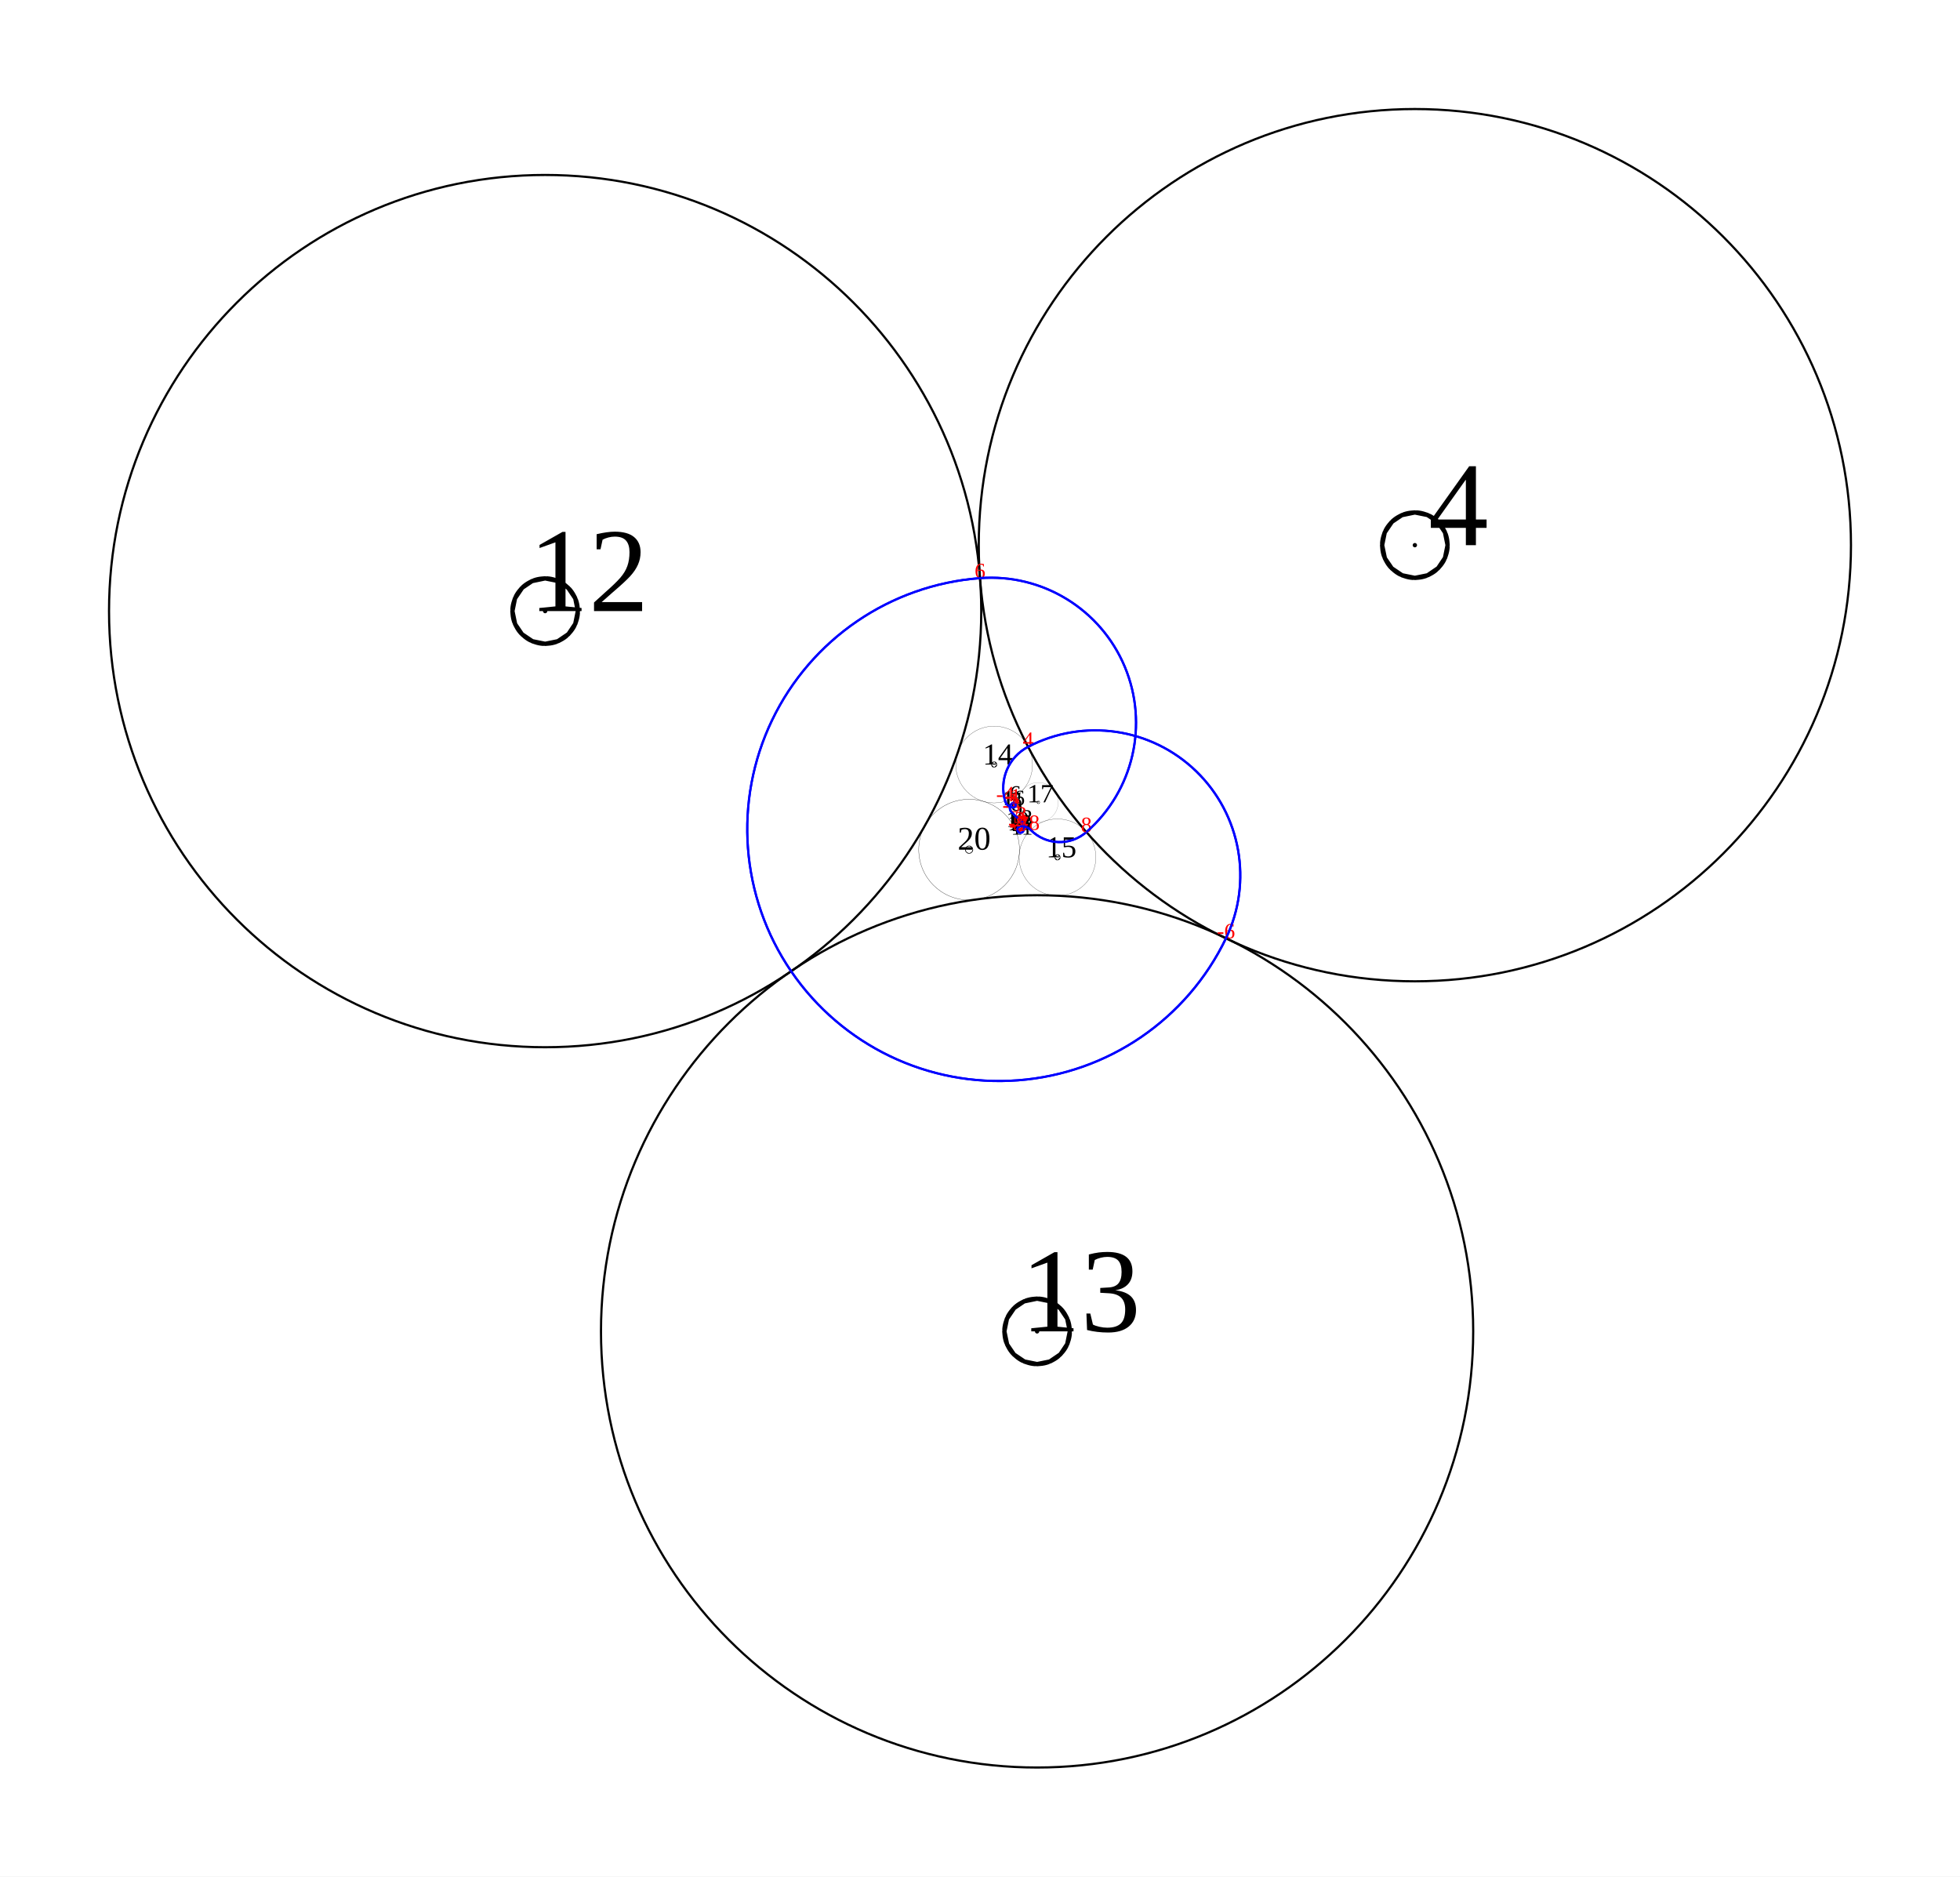
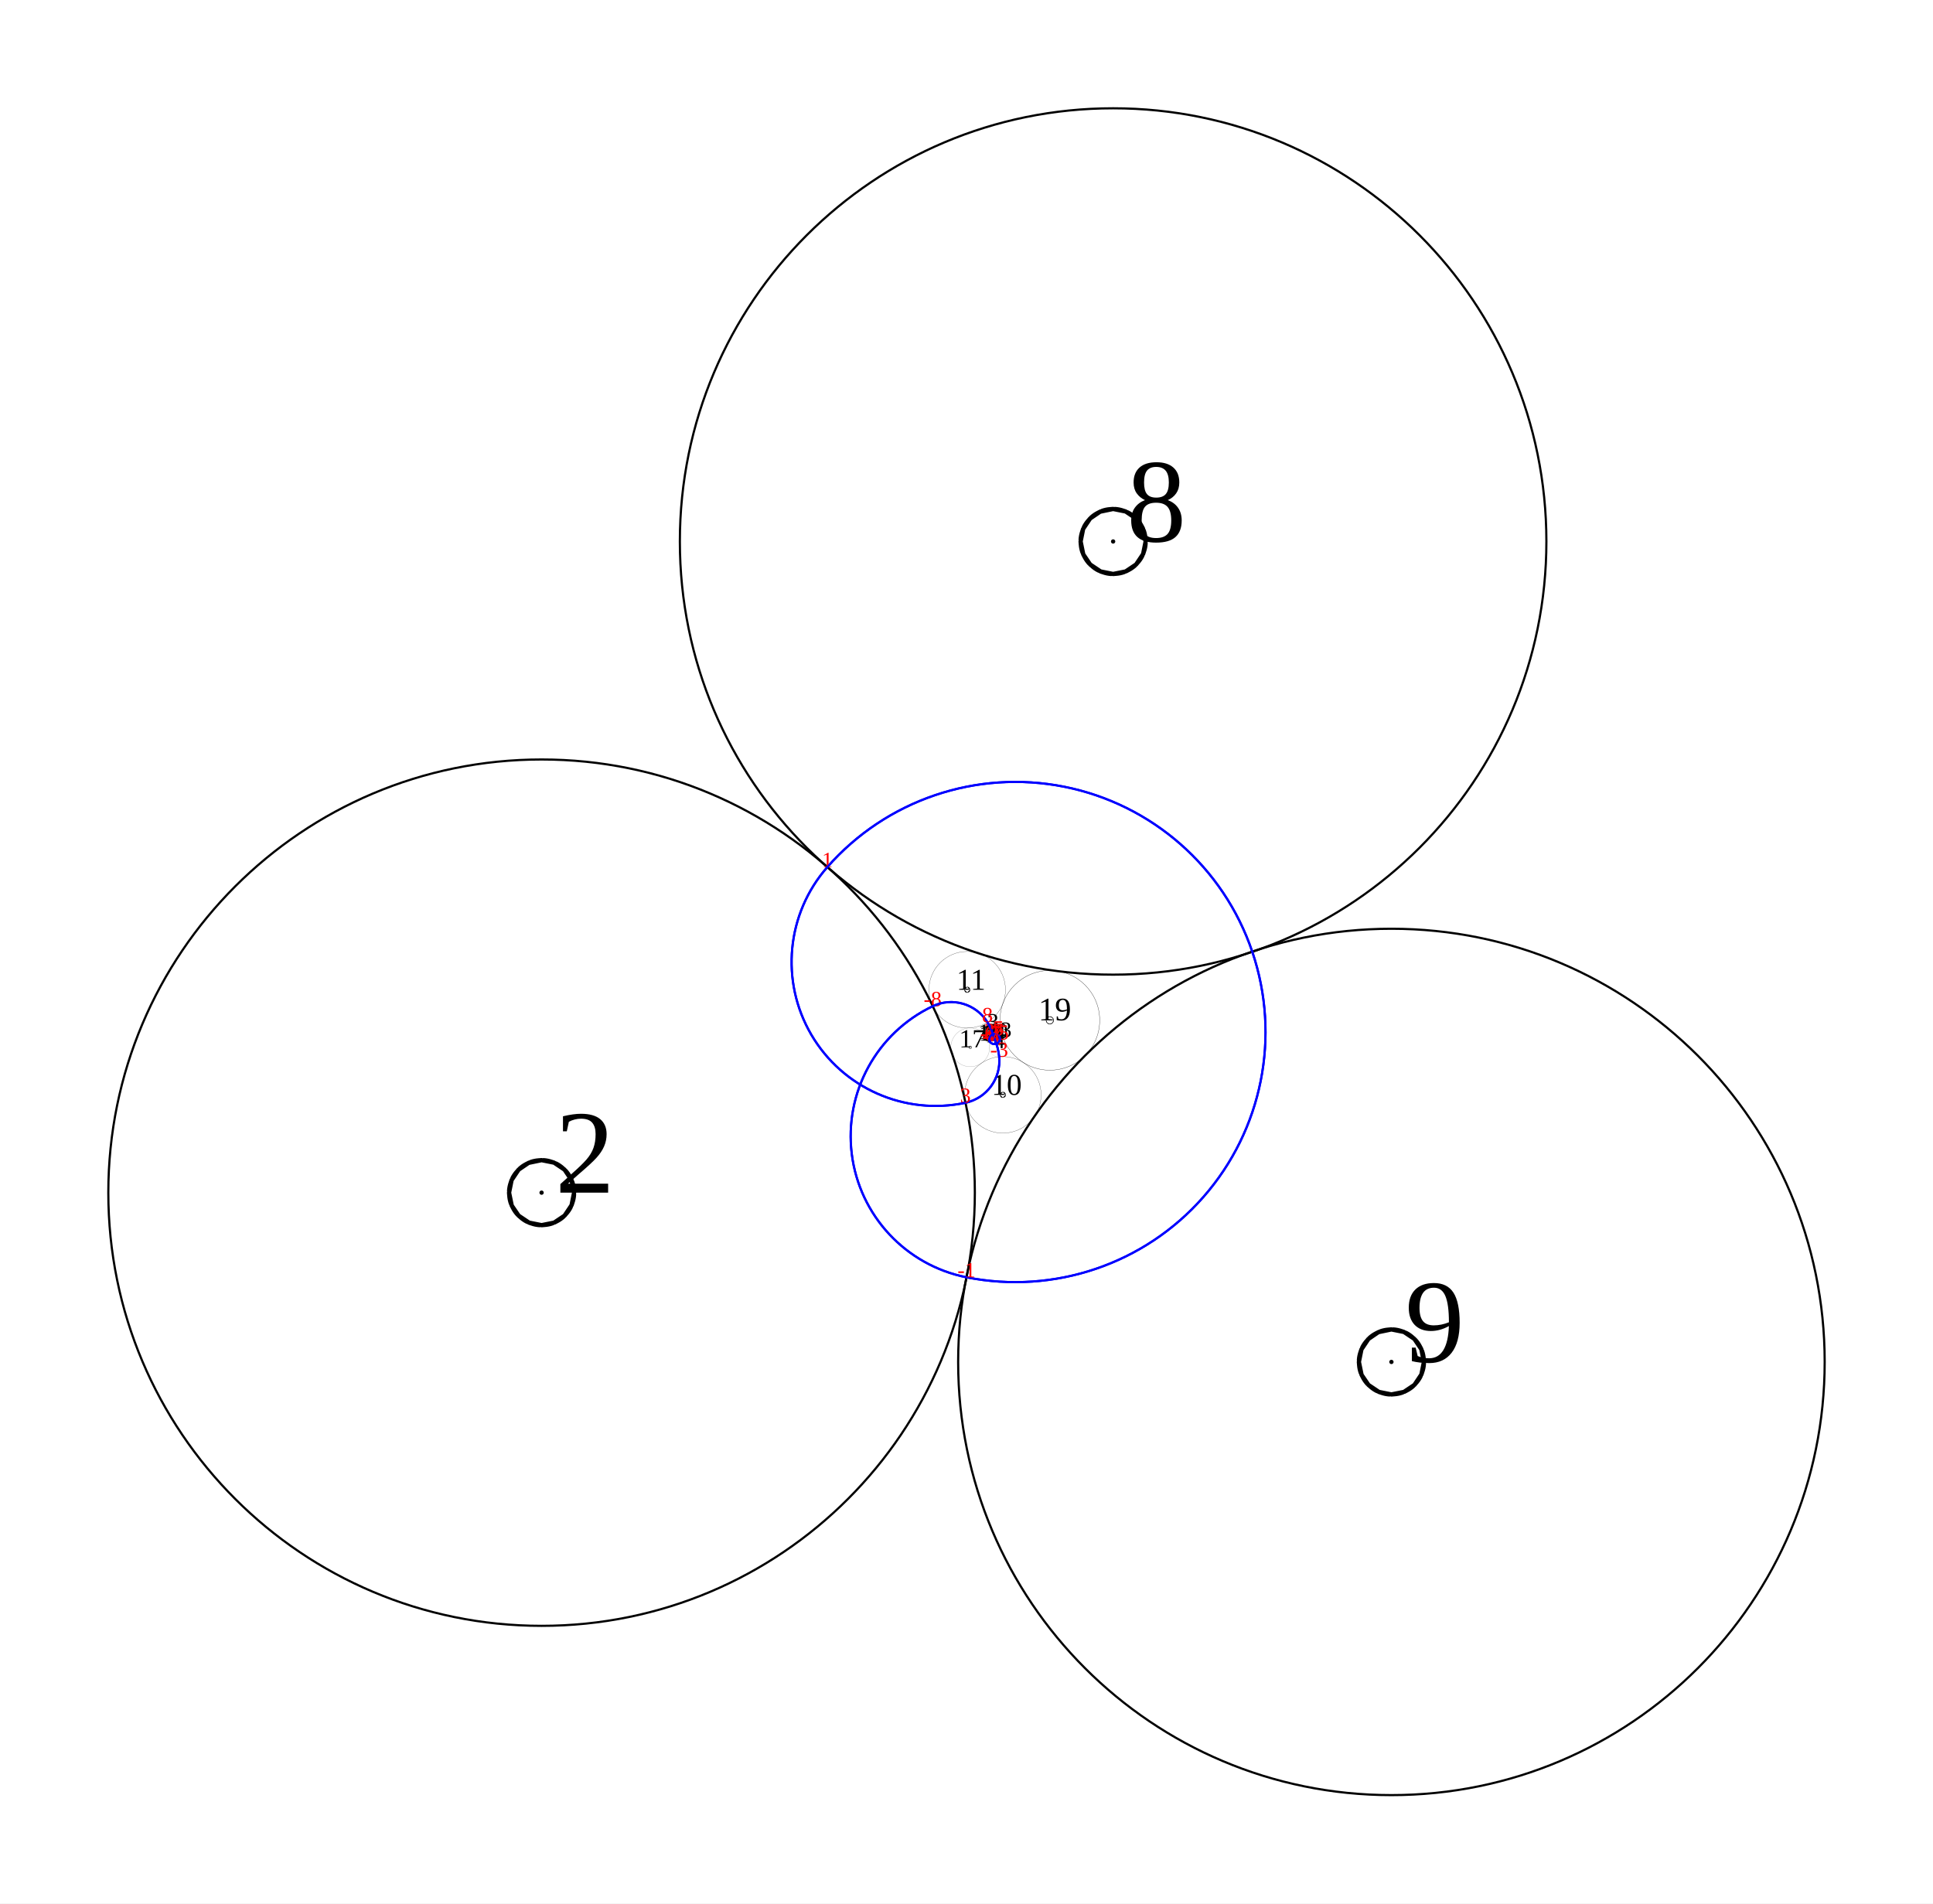
- <svg xmlns="http://www.w3.org/2000/svg" baseProfile="full" height="860.536" version="1.1" viewBox="0,0,898.856,860.536" width="898.856">
+ <svg xmlns="http://www.w3.org/2000/svg" baseProfile="full" height="878.811" version="1.1" viewBox="0,0,892.291,878.811" width="892.291">
  <defs />
-   <rect fill="white" height="860.536" width="898.856" x="0" y="0" />
-   <circle cx="475.611" cy="610.536" fill="none" r="200" stroke="black" stroke-width="1" />
-   <circle cx="475.611" cy="610.536" fill="black" r="1" stroke="black" stroke-width="30" />
-   <text fill="black" font-size="55px" text-anchor="middle" x="495.611" y="610.536">13</text>
-   <circle cx="250.0" cy="280.234" fill="none" r="200" stroke="black" stroke-width="1" />
-   <circle cx="250.0" cy="280.234" fill="black" r="1" stroke="black" stroke-width="30" />
-   <text fill="black" font-size="55px" text-anchor="middle" x="270.0" y="280.234">12</text>
-   <circle cx="648.856" cy="250.0" fill="none" r="200" stroke="black" stroke-width="1" />
-   <circle cx="648.856" cy="250.0" fill="black" r="1" stroke="black" stroke-width="30" />
-   <text fill="black" font-size="55px" text-anchor="middle" x="668.856" y="250.0">4</text>
-   <circle cx="461.835" cy="370.268" fill="none" r="2.947" stroke="black" stroke-width="0.015" />
-   <circle cx="461.835" cy="370.268" fill="black" r="0.015" stroke="black" stroke-width="0.442" />
-   <text fill="black" font-size="10.663px" text-anchor="middle" x="462.13" y="370.268">1</text>
-   <circle cx="466.549" cy="381.115" fill="none" r="0.613" stroke="black" stroke-width="0.003" />
-   <circle cx="466.549" cy="381.115" fill="black" r="0.003" stroke="black" stroke-width="0.092" />
-   <text fill="black" font-size="10.138px" text-anchor="middle" x="466.61" y="381.115">2</text>
-   <circle cx="470.652" cy="378.521" fill="none" r="2.862" stroke="black" stroke-width="0.014" />
-   <circle cx="470.652" cy="378.521" fill="black" r="0.014" stroke="black" stroke-width="0.429" />
-   <text fill="black" font-size="10.644px" text-anchor="middle" x="470.938" y="378.521">3</text>
-   <circle cx="466.078" cy="370.268" fill="none" r="1.295" stroke="black" stroke-width="0.006" />
-   <circle cx="466.078" cy="370.268" fill="black" r="0.006" stroke="black" stroke-width="0.194" />
-   <text fill="black" font-size="10.291px" text-anchor="middle" x="466.207" y="370.268">5</text>
-   <circle cx="465.439" cy="367.358" fill="none" r="1.684" stroke="black" stroke-width="0.008" />
-   <circle cx="465.439" cy="367.358" fill="black" r="0.008" stroke="black" stroke-width="0.253" />
-   <text fill="black" font-size="10.379px" text-anchor="middle" x="465.607" y="367.358">6</text>
-   <circle cx="467.159" cy="380.565" fill="none" r="0.209" stroke="black" stroke-width="0.001" />
-   <circle cx="467.159" cy="380.565" fill="black" r="0.001" stroke="black" stroke-width="0.031" />
-   <text fill="black" font-size="10.047px" text-anchor="middle" x="467.18" y="380.565">7</text>
-   <circle cx="467.36" cy="380.94" fill="none" r="0.217" stroke="black" stroke-width="0.001" />
-   <circle cx="467.36" cy="380.94" fill="black" r="0.001" stroke="black" stroke-width="0.033" />
-   <text fill="black" font-size="10.049px" text-anchor="middle" x="467.382" y="380.94">8</text>
-   <circle cx="466.008" cy="374.709" fill="none" r="3.146" stroke="black" stroke-width="0.016" />
-   <circle cx="466.008" cy="374.709" fill="black" r="0.016" stroke="black" stroke-width="0.472" />
-   <text fill="black" font-size="10.708px" text-anchor="middle" x="466.323" y="374.709">9</text>
-   <circle cx="466.501" cy="379.165" fill="none" r="1.338" stroke="black" stroke-width="0.007" />
-   <circle cx="466.501" cy="379.165" fill="black" r="0.007" stroke="black" stroke-width="0.201" />
-   <text fill="black" font-size="10.301px" text-anchor="middle" x="466.635" y="379.165">10</text>
-   <circle cx="468.459" cy="382.754" fill="none" r="1.905" stroke="black" stroke-width="0.01" />
-   <circle cx="468.459" cy="382.754" fill="black" r="0.01" stroke="black" stroke-width="0.286" />
-   <text fill="black" font-size="10.429px" text-anchor="middle" x="468.65" y="382.754">11</text>
-   <circle cx="455.907" cy="350.597" fill="none" r="17.598" stroke="black" stroke-width="0.088" />
-   <circle cx="455.907" cy="350.597" fill="black" r="0.088" stroke="black" stroke-width="2.64" />
-   <text fill="black" font-size="13.959px" text-anchor="middle" x="457.667" y="350.597">14</text>
-   <circle cx="484.966" cy="393.14" fill="none" r="17.598" stroke="black" stroke-width="0.088" />
-   <circle cx="484.966" cy="393.14" fill="black" r="0.088" stroke="black" stroke-width="2.64" />
-   <text fill="black" font-size="13.959px" text-anchor="middle" x="486.726" y="393.14">15</text>
-   <circle cx="464.89" cy="369.239" fill="none" r="0.276" stroke="black" stroke-width="0.001" />
-   <circle cx="464.89" cy="369.239" fill="black" r="0.001" stroke="black" stroke-width="0.041" />
-   <text fill="black" font-size="10.062px" text-anchor="middle" x="464.918" y="369.239">16</text>
-   <circle cx="476.198" cy="367.933" fill="none" r="9.091" stroke="black" stroke-width="0.045" />
-   <circle cx="476.198" cy="367.933" fill="black" r="0.045" stroke="black" stroke-width="1.364" />
-   <text fill="black" font-size="12.045px" text-anchor="middle" x="477.107" y="367.933">17</text>
-   <circle cx="467.862" cy="380.415" fill="none" r="0.51" stroke="black" stroke-width="0.003" />
-   <circle cx="467.862" cy="380.415" fill="black" r="0.003" stroke="black" stroke-width="0.076" />
-   <text fill="black" font-size="10.115px" text-anchor="middle" x="467.913" y="380.415">18</text>
-   <circle cx="467.132" cy="380.815" fill="none" r="0.043" stroke="black" stroke-width="0" />
-   <circle cx="467.132" cy="380.815" fill="black" r="0" stroke="black" stroke-width="0.006" />
-   <text fill="black" font-size="10.01px" text-anchor="middle" x="467.136" y="380.815">19</text>
-   <circle cx="444.427" cy="389.634" fill="none" r="23.093" stroke="black" stroke-width="0.115" />
-   <circle cx="444.427" cy="389.634" fill="black" r="0.115" stroke="black" stroke-width="3.464" />
-   <text fill="black" font-size="15.196px" text-anchor="middle" x="446.737" y="389.634">20</text>
-   <path d="M 465.8,369.003 A 1.042 1.042 0 0,1 464.783 370.268" fill="none" stroke="blue" stroke-width="1" />
-   <text fill="red" font-size="10px" text-anchor="middle" x="464.783" y="370.268">1</text>
-   <path d="M 464.783,370.268 A 3.966 3.966 0 0,1 460.985 367.446" fill="none" stroke="blue" stroke-width="1" />
-   <path d="M 460.985,367.446 A 21.259 21.259 0 0,1 471.512 342.461" fill="none" stroke="blue" stroke-width="1" />
-   <text fill="red" font-size="10px" text-anchor="middle" x="471.512" y="342.461">4</text>
-   <path d="M 471.512,342.461 A 66.529 66.529 0 0,1 562.234 430.268" fill="none" stroke="blue" stroke-width="1" />
-   <path d="M 562.234,430.268 A 115.47 115.47 0 0,1 362.806 445.385" fill="none" stroke="blue" stroke-width="1" />
-   <path d="M 362.806,445.385 A 115.47 115.47 0 0,1 449.428 265.117" fill="none" stroke="blue" stroke-width="1" />
-   <text fill="red" font-size="10px" text-anchor="middle" x="449.428" y="265.117">6</text>
-   <path d="M 449.428,265.117 A 66.529 66.529 0 0,1 498.221 381.564" fill="none" stroke="blue" stroke-width="1" />
-   <path d="M 498.221,381.564 A 18.63 18.63 0 0,1 472.654 380.567" fill="none" stroke="blue" stroke-width="1" />
-   <text fill="red" font-size="10px" text-anchor="middle" x="472.654" y="380.567">-8</text>
-   <path d="M 472.654,380.567 A 5.567 5.567 0 0,0 467.823 378.96" fill="none" stroke="blue" stroke-width="1" />
-   <path d="M 467.823,378.96 A 1.523 1.523 0 0,0 466.534 380.503" fill="none" stroke="blue" stroke-width="1" />
-   <text fill="red" font-size="10px" text-anchor="middle" x="466.534" y="380.503">-2</text>
-   <path d="M 466.534,380.503 A 0.507 0.507 0 0,0 467.148 380.986" fill="none" stroke="blue" stroke-width="1" />
-   <path d="M 467.148,380.986 A 0.163 0.163 0 0,0 467.258 380.749" fill="none" stroke="blue" stroke-width="1" />
-   <path d="M 467.258,380.749 A 0.163 0.163 0 0,0 467.004 380.705" fill="none" stroke="blue" stroke-width="1" />
-   <text fill="red" font-size="10px" text-anchor="middle" x="467.004" y="380.705">5</text>
-   <path d="M 467.004,380.705 A 0.539 0.539 0 0,0 467.014 381.514" fill="none" stroke="blue" stroke-width="1" />
-   <path d="M 467.014,381.514 A 1.508 1.508 0 0,0 469.335 381.063" fill="none" stroke="blue" stroke-width="1" />
-   <text fill="red" font-size="10px" text-anchor="middle" x="469.335" y="381.063">7</text>
-   <path d="M 469.335,381.063 A 3.535 3.535 0 0,0 468.44 376.705" fill="none" stroke="blue" stroke-width="1" />
-   <path d="M 468.44,376.705 A 48.683 48.683 0 0,1 463.854 372.416" fill="none" stroke="blue" stroke-width="1" />
-   <text fill="red" font-size="10px" text-anchor="middle" x="463.854" y="372.416">-3</text>
-   <path d="M 463.854,372.416 A 2.734 2.734 0 0,1 464.128 368.416" fill="none" stroke="blue" stroke-width="1" />
-   <path d="M 464.128,368.416 A 1.042 1.042 0 0,1 465.8 369.003" fill="none" stroke="blue" stroke-width="1" />
-   <text fill="red" font-size="10px" text-anchor="middle" x="460.985" y="367.446">-4</text>
-   <path d="M 460.985,367.446 A 3.966 3.966 0 0,0 464.783 370.268" fill="none" stroke="blue" stroke-width="1" />
-   <path d="M 464.783,370.268 A 1.042 1.042 0 0,0 465.8 369.003" fill="none" stroke="blue" stroke-width="1" />
-   <path d="M 465.8,369.003 A 1.042 1.042 0 0,0 464.128 368.416" fill="none" stroke="blue" stroke-width="1" />
-   <text fill="red" font-size="10px" text-anchor="middle" x="464.128" y="368.416">-1</text>
-   <path d="M 464.128,368.416 A 2.734 2.734 0 0,0 463.854 372.416" fill="none" stroke="blue" stroke-width="1" />
-   <path d="M 463.854,372.416 A 48.683 48.683 0 0,0 468.44 376.705" fill="none" stroke="blue" stroke-width="1" />
-   <text fill="red" font-size="10px" text-anchor="middle" x="468.44" y="376.705">3</text>
-   <path d="M 468.44,376.705 A 3.535 3.535 0 0,1 469.335 381.063" fill="none" stroke="blue" stroke-width="1" />
-   <path d="M 469.335,381.063 A 1.508 1.508 0 0,1 467.014 381.514" fill="none" stroke="blue" stroke-width="1" />
-   <text fill="red" font-size="10px" text-anchor="middle" x="467.014" y="381.514">-7</text>
-   <path d="M 467.014,381.514 A 0.539 0.539 0 0,1 467.004 380.705" fill="none" stroke="blue" stroke-width="1" />
-   <path d="M 467.004,380.705 A 0.163 0.163 0 0,1 467.258 380.749" fill="none" stroke="blue" stroke-width="1" />
-   <path d="M 467.258,380.749 A 0.163 0.163 0 0,1 467.148 380.986" fill="none" stroke="blue" stroke-width="1" />
-   <text fill="red" font-size="10px" text-anchor="middle" x="467.148" y="380.986">-5</text>
-   <path d="M 467.148,380.986 A 0.507 0.507 0 0,1 466.534 380.503" fill="none" stroke="blue" stroke-width="1" />
-   <path d="M 466.534,380.503 A 1.523 1.523 0 0,1 467.823 378.96" fill="none" stroke="blue" stroke-width="1" />
-   <text fill="red" font-size="10px" text-anchor="middle" x="467.823" y="378.96">2</text>
-   <path d="M 467.823,378.96 A 5.567 5.567 0 0,1 472.654 380.567" fill="none" stroke="blue" stroke-width="1" />
-   <path d="M 472.654,380.567 A 18.63 18.63 0 0,0 498.221 381.564" fill="none" stroke="blue" stroke-width="1" />
-   <text fill="red" font-size="10px" text-anchor="middle" x="498.221" y="381.564">8</text>
-   <path d="M 498.221,381.564 A 66.529 66.529 0 0,0 449.428 265.117" fill="none" stroke="blue" stroke-width="1" />
-   <path d="M 449.428,265.117 A 115.47 115.47 0 0,0 362.806 445.385" fill="none" stroke="blue" stroke-width="1" />
-   <path d="M 362.806,445.385 A 115.47 115.47 0 0,0 562.234 430.268" fill="none" stroke="blue" stroke-width="1" />
-   <text fill="red" font-size="10px" text-anchor="middle" x="562.234" y="430.268">-6</text>
-   <path d="M 562.234,430.268 A 66.529 66.529 0 0,0 471.512 342.461" fill="none" stroke="blue" stroke-width="1" />
-   <path d="M 471.512,342.461 A 21.259 21.259 0 0,0 460.985 367.446" fill="none" stroke="blue" stroke-width="1" />
+   <rect fill="white" height="878.811" width="892.291" x="0" y="0" />
+   <circle cx="513.829" cy="250.0" fill="none" r="200" stroke="black" stroke-width="1" />
+   <circle cx="513.829" cy="250.0" fill="black" r="1" stroke="black" stroke-width="30" />
+   <text fill="black" font-size="55px" text-anchor="middle" x="533.829" y="250.0">8</text>
+   <circle cx="642.291" cy="628.811" fill="none" r="200" stroke="black" stroke-width="1" />
+   <circle cx="642.291" cy="628.811" fill="black" r="1" stroke="black" stroke-width="30" />
+   <text fill="black" font-size="55px" text-anchor="middle" x="662.291" y="628.811">9</text>
+   <circle cx="250.0" cy="550.656" fill="none" r="200" stroke="black" stroke-width="1" />
+   <circle cx="250.0" cy="550.656" fill="black" r="1" stroke="black" stroke-width="30" />
+   <text fill="black" font-size="55px" text-anchor="middle" x="270.0" y="550.656">2</text>
+   <circle cx="456.626" cy="480.586" fill="none" r="0.286" stroke="black" stroke-width="0.001" />
+   <circle cx="456.626" cy="480.586" fill="black" r="0.001" stroke="black" stroke-width="0.043" />
+   <text fill="black" font-size="10.064px" text-anchor="middle" x="456.655" y="480.586">1</text>
+   <circle cx="457.935" cy="475.373" fill="none" r="4.012" stroke="black" stroke-width="0.02" />
+   <circle cx="457.935" cy="475.373" fill="black" r="0.02" stroke="black" stroke-width="0.602" />
+   <text fill="black" font-size="10.903px" text-anchor="middle" x="458.336" y="475.373">3</text>
+   <circle cx="460.836" cy="483.927" fill="none" r="4.012" stroke="black" stroke-width="0.02" />
+   <circle cx="460.836" cy="483.927" fill="black" r="0.02" stroke="black" stroke-width="0.602" />
+   <text fill="black" font-size="10.903px" text-anchor="middle" x="461.237" y="483.927">4</text>
+   <circle cx="457.047" cy="480.586" fill="none" r="0.135" stroke="black" stroke-width="0.001" />
+   <circle cx="457.047" cy="480.586" fill="black" r="0.001" stroke="black" stroke-width="0.02" />
+   <text fill="black" font-size="10.03px" text-anchor="middle" x="457.061" y="480.586">5</text>
+   <circle cx="456.96" cy="480.33" fill="none" r="0.135" stroke="black" stroke-width="0.001" />
+   <circle cx="456.96" cy="480.33" fill="black" r="0.001" stroke="black" stroke-width="0.02" />
+   <text fill="black" font-size="10.03px" text-anchor="middle" x="456.974" y="480.33">6</text>
+   <circle cx="457.112" cy="481.277" fill="none" r="0.559" stroke="black" stroke-width="0.003" />
+   <circle cx="457.112" cy="481.277" fill="black" r="0.003" stroke="black" stroke-width="0.084" />
+   <text fill="black" font-size="10.126px" text-anchor="middle" x="457.168" y="481.277">7</text>
+   <circle cx="462.927" cy="505.501" fill="none" r="17.662" stroke="black" stroke-width="0.088" />
+   <circle cx="462.927" cy="505.501" fill="black" r="0.088" stroke="black" stroke-width="2.649" />
+   <text fill="black" font-size="13.974px" text-anchor="middle" x="464.693" y="505.501">10</text>
+   <circle cx="446.472" cy="456.978" fill="none" r="17.662" stroke="black" stroke-width="0.088" />
+   <circle cx="446.472" cy="456.978" fill="black" r="0.088" stroke="black" stroke-width="2.649" />
+   <text fill="black" font-size="13.974px" text-anchor="middle" x="448.238" y="456.978">11</text>
+   <circle cx="456.591" cy="479.742" fill="none" r="0.559" stroke="black" stroke-width="0.003" />
+   <circle cx="456.591" cy="479.742" fill="black" r="0.003" stroke="black" stroke-width="0.084" />
+   <text fill="black" font-size="10.126px" text-anchor="middle" x="456.647" y="479.742">12</text>
+   <circle cx="461.742" cy="478.851" fill="none" r="1.144" stroke="black" stroke-width="0.006" />
+   <circle cx="461.742" cy="478.851" fill="black" r="0.006" stroke="black" stroke-width="0.172" />
+   <text fill="black" font-size="10.257px" text-anchor="middle" x="461.856" y="478.851">13</text>
+   <circle cx="459.091" cy="479.75" fill="none" r="0.515" stroke="black" stroke-width="0.003" />
+   <circle cx="459.091" cy="479.75" fill="black" r="0.003" stroke="black" stroke-width="0.077" />
+   <text fill="black" font-size="10.116px" text-anchor="middle" x="459.143" y="479.75">14</text>
+   <circle cx="456.921" cy="480.486" fill="none" r="0.026" stroke="black" stroke-width="0" />
+   <circle cx="456.921" cy="480.486" fill="black" r="0" stroke="black" stroke-width="0.004" />
+   <text fill="black" font-size="10.006px" text-anchor="middle" x="456.924" y="480.486">15</text>
+   <circle cx="457.863" cy="480.166" fill="none" r="0.782" stroke="black" stroke-width="0.004" />
+   <circle cx="457.863" cy="480.166" fill="black" r="0.004" stroke="black" stroke-width="0.117" />
+   <text fill="black" font-size="10.176px" text-anchor="middle" x="457.941" y="480.166">16</text>
+   <circle cx="447.88" cy="483.552" fill="none" r="8.949" stroke="black" stroke-width="0.045" />
+   <circle cx="447.88" cy="483.552" fill="black" r="0.045" stroke="black" stroke-width="1.342" />
+   <text fill="black" font-size="12.014px" text-anchor="middle" x="448.775" y="483.552">17</text>
+   <circle cx="484.62" cy="471.093" fill="none" r="23.014" stroke="black" stroke-width="0.115" />
+   <circle cx="484.62" cy="471.093" fill="black" r="0.115" stroke="black" stroke-width="3.452" />
+   <text fill="black" font-size="15.178px" text-anchor="middle" x="486.921" y="471.093">19</text>
+   <circle cx="460.118" cy="479.401" fill="none" r="0.57" stroke="black" stroke-width="0.003" />
+   <circle cx="460.118" cy="479.401" fill="black" r="0.003" stroke="black" stroke-width="0.086" />
+   <text fill="black" font-size="10.128px" text-anchor="middle" x="460.175" y="479.401">20</text>
+   <path d="M 457.004,480.458 A 0.097 0.097 0 0,1 456.912 480.586" fill="none" stroke="blue" stroke-width="1" />
+   <text fill="red" font-size="10px" text-anchor="middle" x="456.912" y="480.586">6</text>
+   <path d="M 456.912,480.586 A 0.298 0.298 0 0,1 456.614 480.3" fill="none" stroke="blue" stroke-width="1" />
+   <path d="M 456.614,480.3 A 3.26 3.26 0 0,1 456.756 479.208" fill="none" stroke="blue" stroke-width="1" />
+   <text fill="red" font-size="10px" text-anchor="middle" x="456.756" y="479.208">2</text>
+   <path d="M 456.756,479.208 A 2.54 2.54 0 0,1 460.897 478.079" fill="none" stroke="blue" stroke-width="1" />
+   <path d="M 460.897,478.079 A 2.077 2.077 0 0,1 461.541 479.977" fill="none" stroke="blue" stroke-width="1" />
+   <text fill="red" font-size="10px" text-anchor="middle" x="461.541" y="479.977">-5</text>
+   <path d="M 461.541,479.977 A 2.54 2.54 0 0,1 457.567 481.601" fill="none" stroke="blue" stroke-width="1" />
+   <path d="M 457.567,481.601 A 3.26 3.26 0 0,1 456.791 480.82" fill="none" stroke="blue" stroke-width="1" />
+   <text fill="red" font-size="10px" text-anchor="middle" x="456.791" y="480.82">4</text>
+   <path d="M 456.791,480.82 A 0.298 0.298 0 0,1 456.853 480.412" fill="none" stroke="blue" stroke-width="1" />
+   <path d="M 456.853,480.412 A 0.097 0.097 0 0,1 457.004 480.458" fill="none" stroke="blue" stroke-width="1" />
+   <text fill="red" font-size="10px" text-anchor="middle" x="456.614" y="480.3">-2</text>
+   <path d="M 456.614,480.3 A 0.298 0.298 0 0,0 456.912 480.586" fill="none" stroke="blue" stroke-width="1" />
+   <path d="M 456.912,480.586 A 0.097 0.097 0 0,0 457.004 480.458" fill="none" stroke="blue" stroke-width="1" />
+   <path d="M 457.004,480.458 A 0.097 0.097 0 0,0 456.853 480.412" fill="none" stroke="blue" stroke-width="1" />
+   <text fill="red" font-size="10px" text-anchor="middle" x="456.853" y="480.412">-6</text>
+   <path d="M 456.853,480.412 A 0.298 0.298 0 0,0 456.791 480.82" fill="none" stroke="blue" stroke-width="1" />
+   <path d="M 456.791,480.82 A 3.26 3.26 0 0,0 457.567 481.601" fill="none" stroke="blue" stroke-width="1" />
+   <text fill="red" font-size="10px" text-anchor="middle" x="457.567" y="481.601">-4</text>
+   <path d="M 457.567,481.601 A 2.54 2.54 0 0,0 461.541 479.977" fill="none" stroke="blue" stroke-width="1" />
+   <path d="M 461.541,479.977 A 2.077 2.077 0 0,0 460.897 478.079" fill="none" stroke="blue" stroke-width="1" />
+   <text fill="red" font-size="10px" text-anchor="middle" x="460.897" y="478.079">5</text>
+   <path d="M 460.897,478.079 A 2.54 2.54 0 0,0 456.756 479.208" fill="none" stroke="blue" stroke-width="1" />
+   <path d="M 456.756,479.208 A 3.26 3.26 0 0,0 456.614 480.3" fill="none" stroke="blue" stroke-width="1" />
+   <text fill="red" font-size="10px" text-anchor="middle" x="430.529" y="464.579">-8</text>
+   <path d="M 430.529,464.579 A 66.452 66.452 0 0,0 446.145 589.734" fill="none" stroke="blue" stroke-width="1" />
+   <path d="M 446.145,589.734 A 115.47 115.47 0 0,0 578.06 439.405" fill="none" stroke="blue" stroke-width="1" />
+   <path d="M 578.06,439.405 A 115.47 115.47 0 0,0 381.914 400.328" fill="none" stroke="blue" stroke-width="1" />
+   <text fill="red" font-size="10px" text-anchor="middle" x="381.914" y="400.328">1</text>
+   <path d="M 381.914,400.328 A 66.452 66.452 0 0,0 445.649 509.165" fill="none" stroke="blue" stroke-width="1" />
+   <path d="M 445.649,509.165 A 19.767 19.767 0 0,0 461.223 487.921" fill="none" stroke="blue" stroke-width="1" />
+   <text fill="red" font-size="10px" text-anchor="middle" x="461.223" y="487.921">-3</text>
+   <path d="M 461.223,487.921 A 26.628 26.628 0 0,0 459.29 480.225" fill="none" stroke="blue" stroke-width="1" />
+   <path d="M 459.29,480.225 A 7.476 7.476 0 0,1 458.96 479.252" fill="none" stroke="blue" stroke-width="1" />
+   <text fill="red" font-size="10px" text-anchor="middle" x="458.96" y="479.252">-7</text>
+   <path d="M 458.96,479.252 A 26.628 26.628 0 0,0 455.813 471.967" fill="none" stroke="blue" stroke-width="1" />
+   <path d="M 455.813,471.967 A 19.767 19.767 0 0,0 430.529 464.579" fill="none" stroke="blue" stroke-width="1" />
+   <path d="M 578.06,439.405 A 115.47 115.47 0 0,1 446.145 589.734" fill="none" stroke="blue" stroke-width="1" />
+   <text fill="red" font-size="10px" text-anchor="middle" x="446.145" y="589.734">-1</text>
+   <path d="M 446.145,589.734 A 66.452 66.452 0 0,1 430.529 464.579" fill="none" stroke="blue" stroke-width="1" />
+   <path d="M 430.529,464.579 A 19.767 19.767 0 0,1 455.813 471.967" fill="none" stroke="blue" stroke-width="1" />
+   <text fill="red" font-size="10px" text-anchor="middle" x="455.813" y="471.967">8</text>
+   <path d="M 455.813,471.967 A 26.628 26.628 0 0,1 458.96 479.252" fill="none" stroke="blue" stroke-width="1" />
+   <path d="M 458.96,479.252 A 7.476 7.476 0 0,0 459.29 480.225" fill="none" stroke="blue" stroke-width="1" />
+   <text fill="red" font-size="10px" text-anchor="middle" x="459.29" y="480.225">7</text>
+   <path d="M 459.29,480.225 A 26.628 26.628 0 0,1 461.223 487.921" fill="none" stroke="blue" stroke-width="1" />
+   <path d="M 461.223,487.921 A 19.767 19.767 0 0,1 445.649 509.165" fill="none" stroke="blue" stroke-width="1" />
+   <text fill="red" font-size="10px" text-anchor="middle" x="445.649" y="509.165">3</text>
+   <path d="M 445.649,509.165 A 66.452 66.452 0 0,1 381.914 400.328" fill="none" stroke="blue" stroke-width="1" />
+   <path d="M 381.914,400.328 A 115.47 115.47 0 0,1 578.06 439.405" fill="none" stroke="blue" stroke-width="1" />
</svg>
